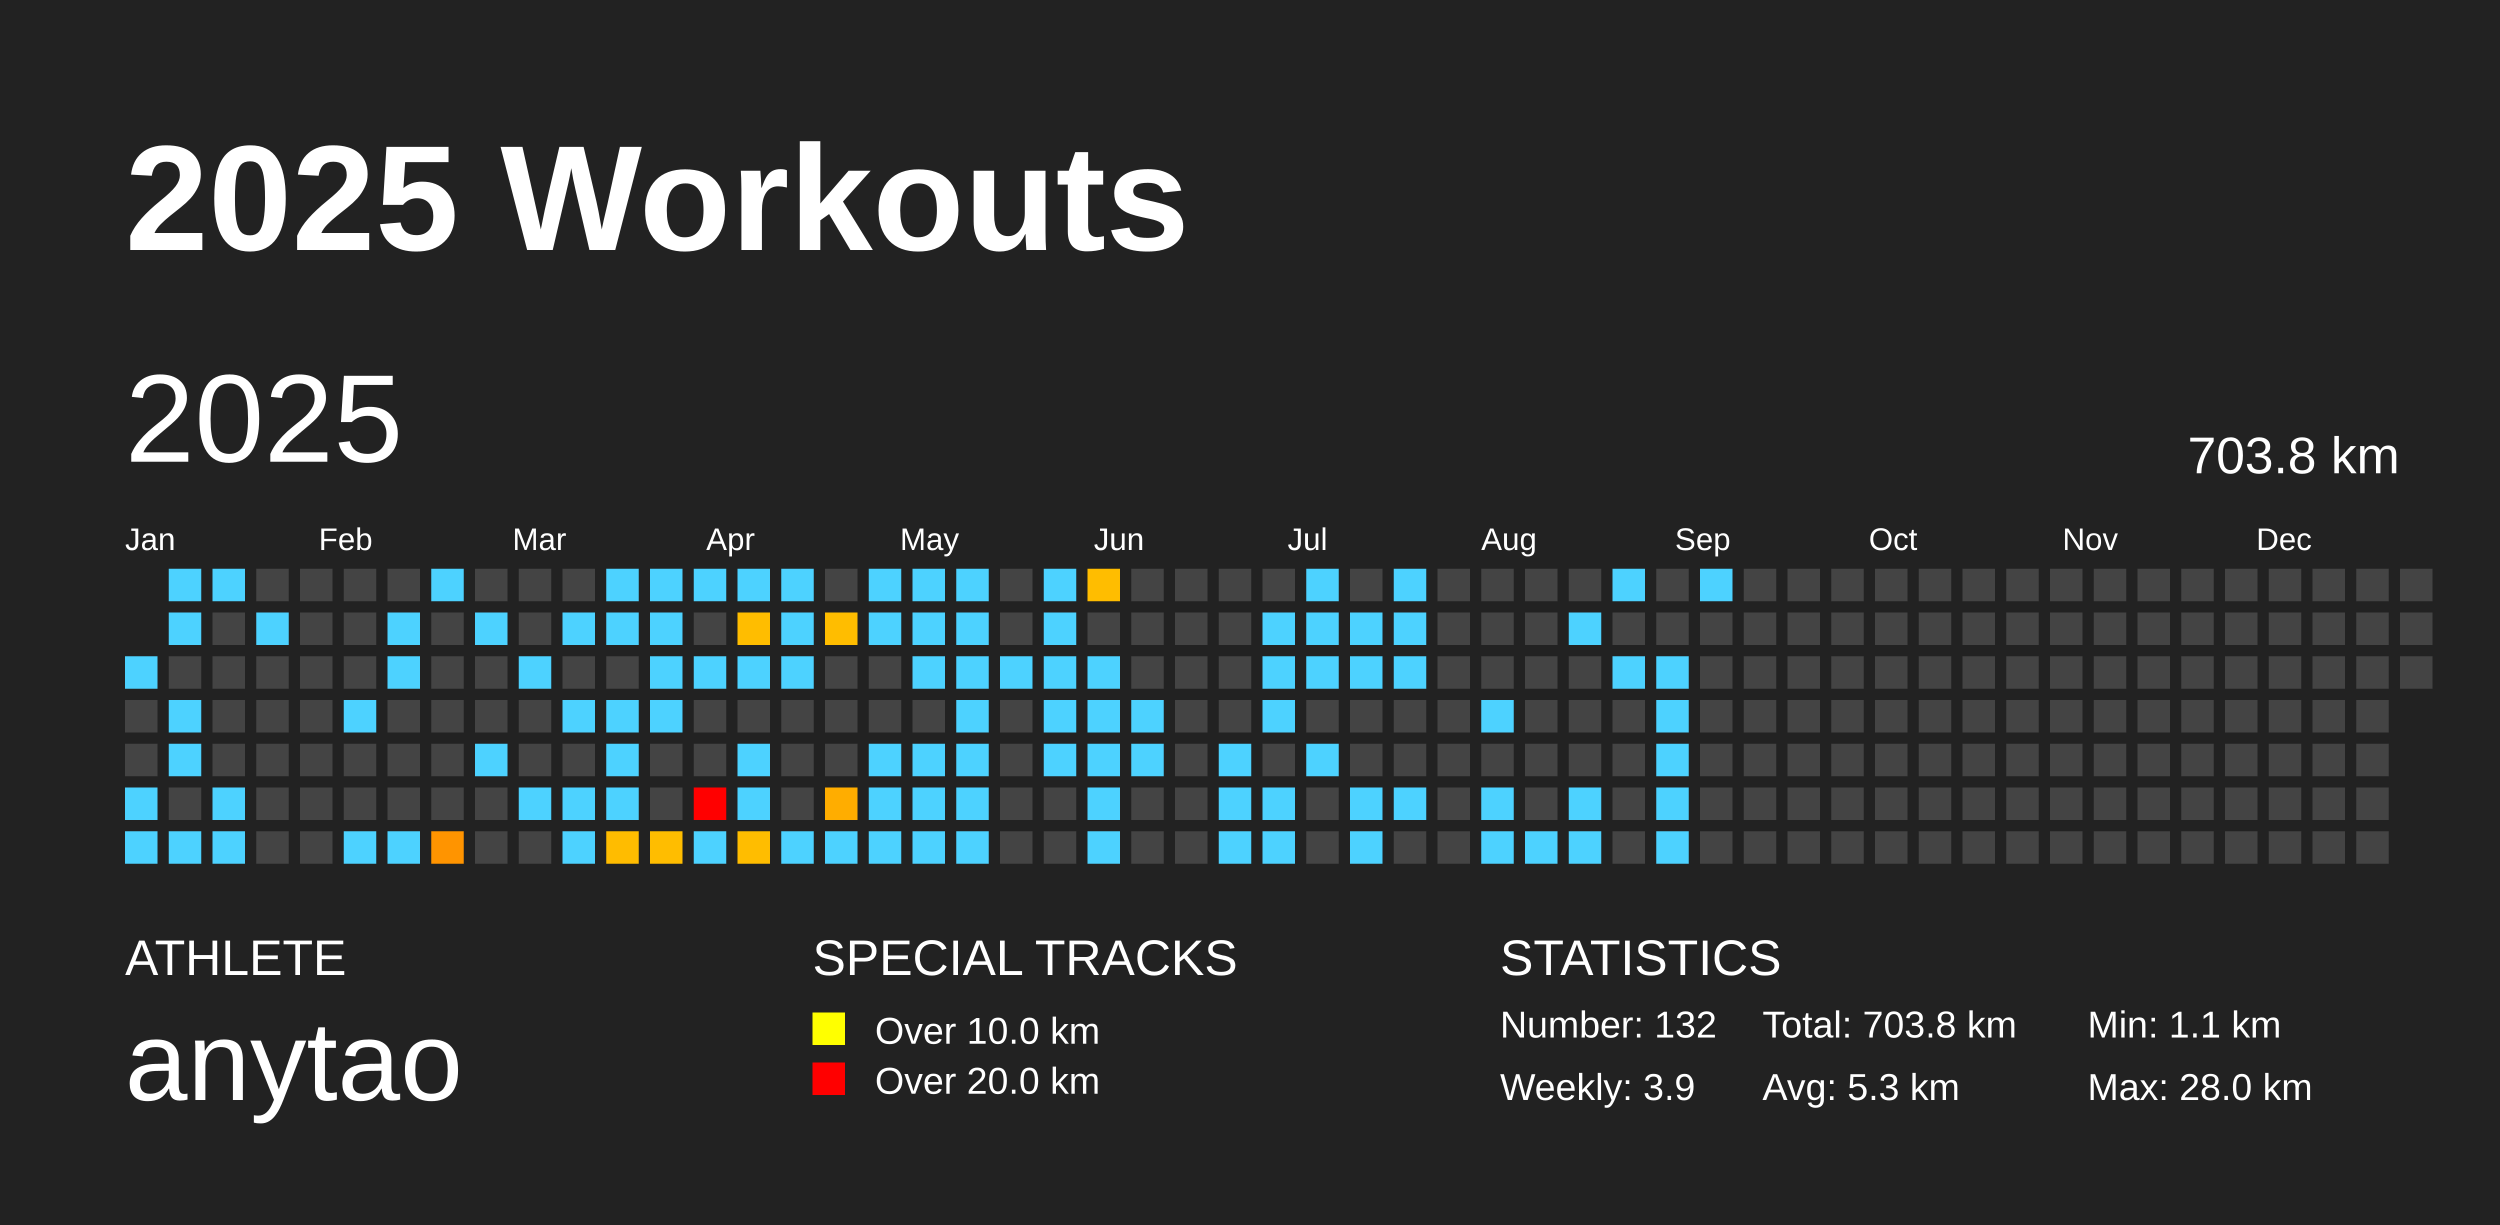
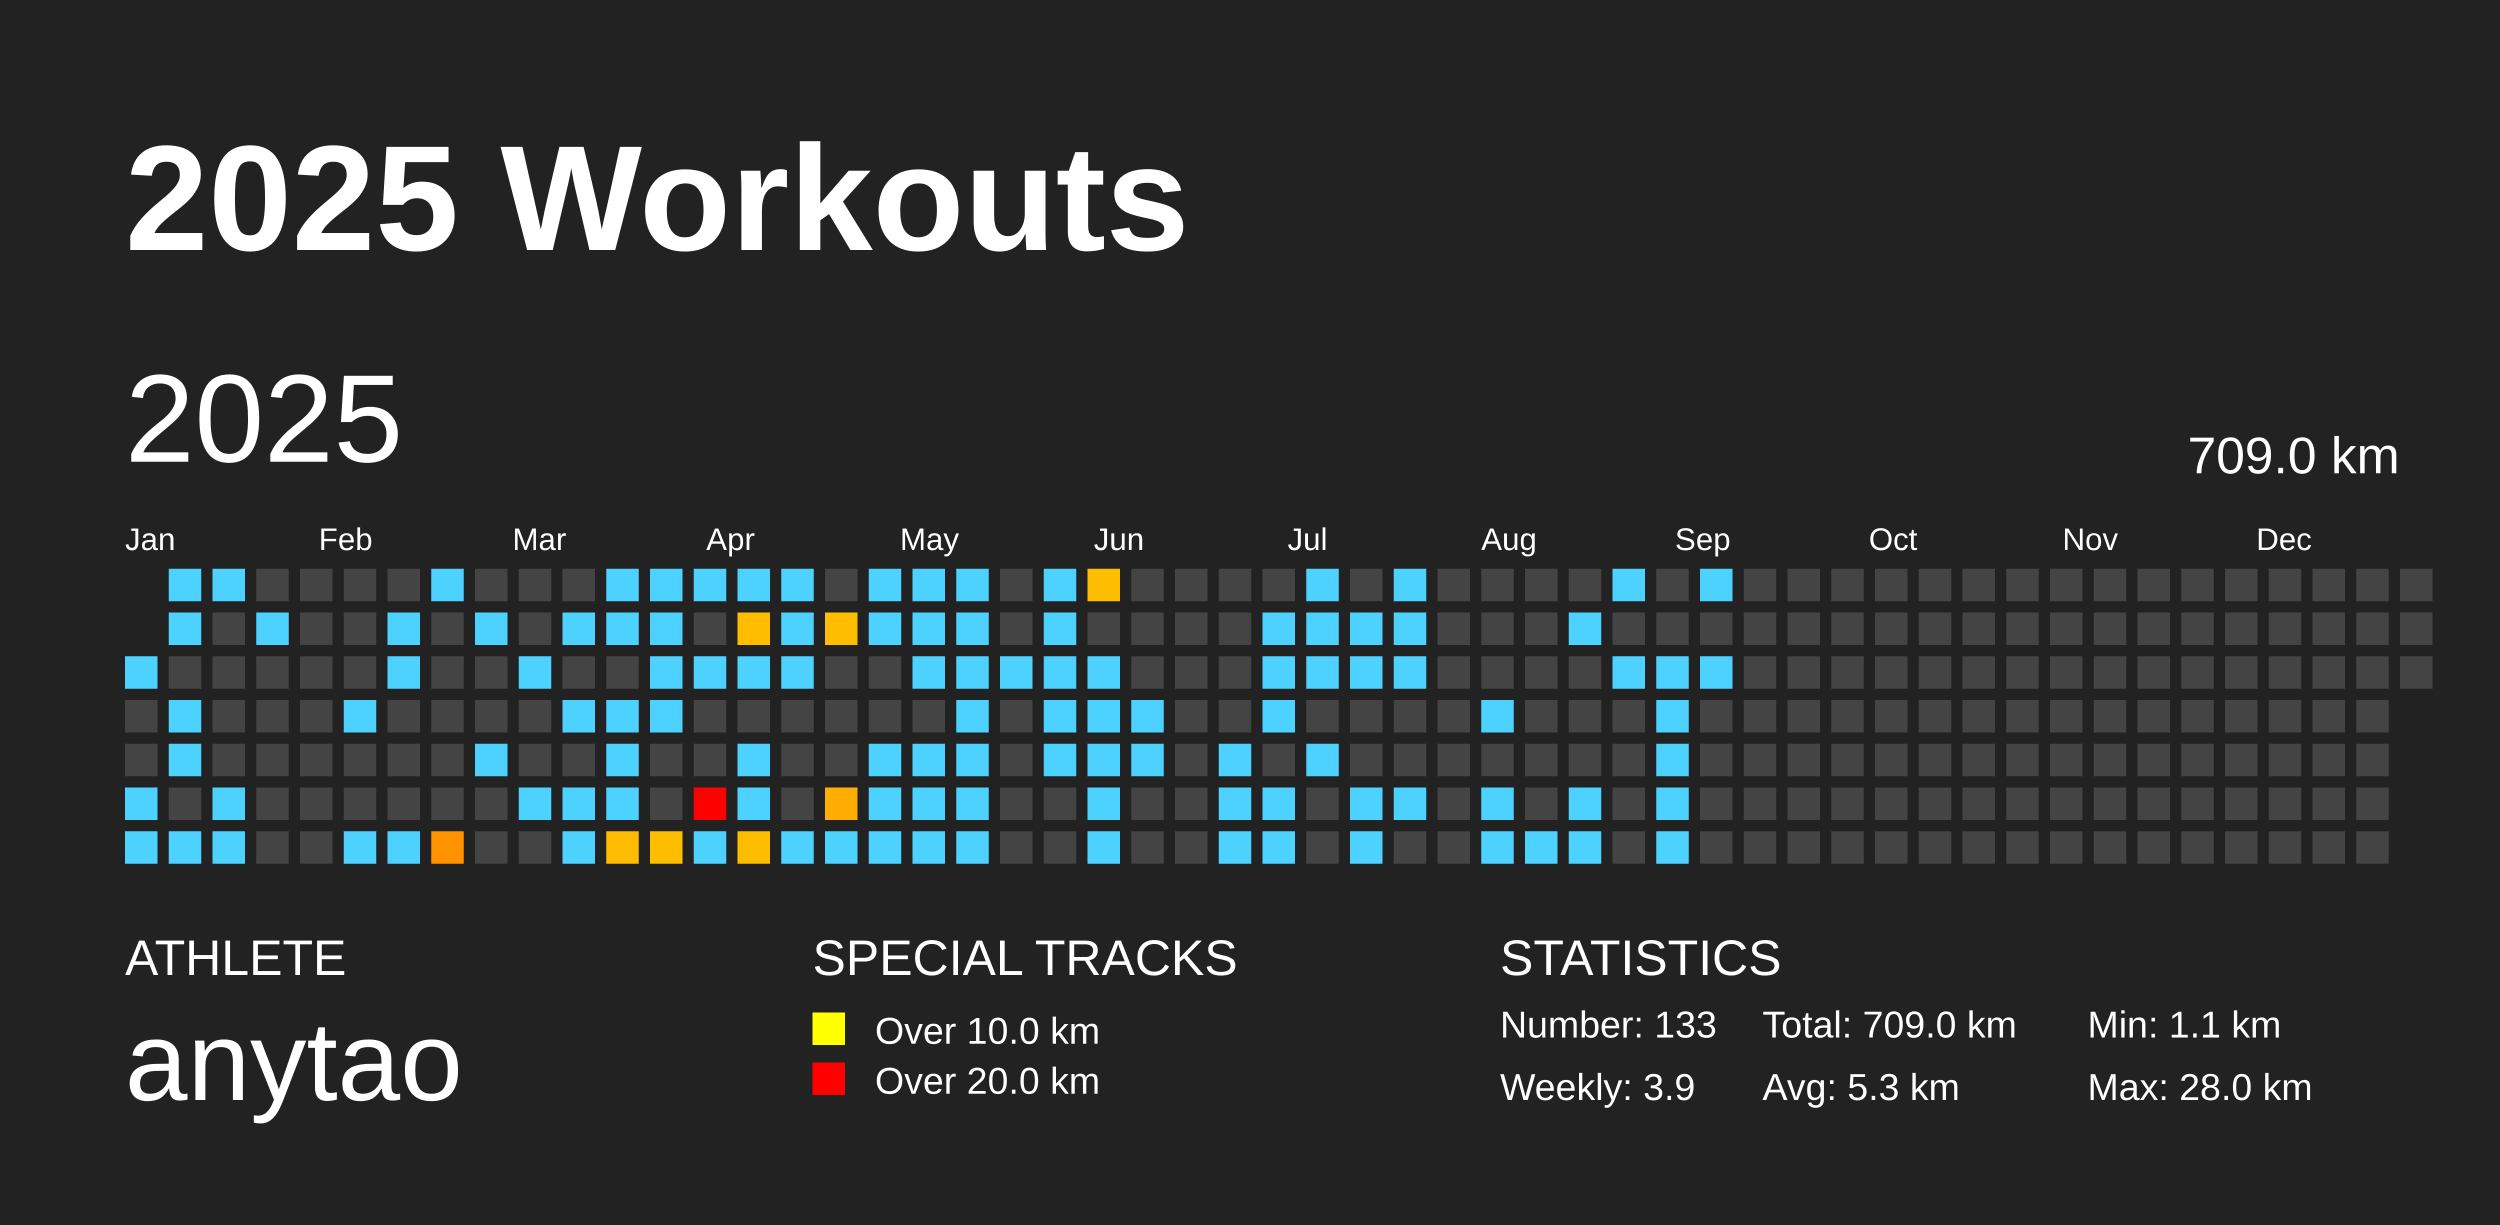
<svg xmlns="http://www.w3.org/2000/svg" baseProfile="full" height="98mm" version="1.1" viewBox="0,0,200,98" width="200mm">
  <defs />
  <rect fill="#222222" height="98" width="200" x="0" y="0" />
  <text fill="#FFFFFF" style="font-size:12px; font-family:Arial; font-weight:bold;" x="10" y="20">2025 Workouts</text>
  <text fill="#FFFFFF" style="font-size:4px; font-family:Arial" x="10" y="78">ATHLETE</text>
  <text fill="#FFFFFF" style="font-size:9px; font-family:Arial" x="10" y="88">anytao</text>
  <text fill="#FFFFFF" style="font-size:4px; font-family:Arial" x="65" y="78">SPECIAL TRACKS</text>
  <rect fill="yellow" height="2.6" width="2.6" x="65" y="81" />
  <text fill="#FFFFFF" style="font-size:3px; font-family:Arial" x="70" y="83.5">Over 10.0 km</text>
  <rect fill="red" height="2.6" width="2.6" x="65" y="85" />
  <text fill="#FFFFFF" style="font-size:3px; font-family:Arial" x="70" y="87.5">Over 20.0 km</text>
  <text fill="#FFFFFF" style="font-size:4px; font-family:Arial" x="120" y="78">STATISTICS</text>
-   <text fill="#FFFFFF" style="font-size:3px; font-family:Arial" x="120" y="83">Number: 132</text>
+   <text fill="#FFFFFF" style="font-size:3px; font-family:Arial" x="120" y="83">Number: 133</text>
  <text fill="#FFFFFF" style="font-size:3px; font-family:Arial" x="120" y="88">Weekly: 3.9</text>
-   <text fill="#FFFFFF" style="font-size:3px; font-family:Arial" x="141" y="83">Total: 703.8 km</text>
+   <text fill="#FFFFFF" style="font-size:3px; font-family:Arial" x="141" y="83">Total: 709.0 km</text>
  <text fill="#FFFFFF" style="font-size:3px; font-family:Arial" x="141" y="88">Avg: 5.3 km</text>
  <text fill="#FFFFFF" style="font-size:3px; font-family:Arial" x="167" y="83">Min: 1.1 km</text>
  <text fill="#FFFFFF" style="font-size:3px; font-family:Arial" x="167" y="88">Max: 28.0 km</text>
  <text dominant-baseline="hanging" fill="#FFFFFF" style="font-size:10.0px; font-family:Arial;" x="10" y="30">2025</text>
-   <text dominant-baseline="hanging" fill="#FFFFFF" style="font-size:4.125px; font-family:Arial;" x="175" y="35">703.8 km</text>
+   <text dominant-baseline="hanging" fill="#FFFFFF" style="font-size:4.125px; font-family:Arial;" x="175" y="35">709.0 km</text>
  <text fill="#FFFFFF" style="font-size:2.5px; font-family:Arial" x="10.0" y="44">Jan</text>
  <text fill="#FFFFFF" style="font-size:2.5px; font-family:Arial" x="25.5" y="44">Feb</text>
  <text fill="#FFFFFF" style="font-size:2.5px; font-family:Arial" x="41.0" y="44">Mar</text>
  <text fill="#FFFFFF" style="font-size:2.5px; font-family:Arial" x="56.5" y="44">Apr</text>
  <text fill="#FFFFFF" style="font-size:2.5px; font-family:Arial" x="72.0" y="44">May</text>
  <text fill="#FFFFFF" style="font-size:2.5px; font-family:Arial" x="87.5" y="44">Jun</text>
  <text fill="#FFFFFF" style="font-size:2.5px; font-family:Arial" x="103.0" y="44">Jul</text>
  <text fill="#FFFFFF" style="font-size:2.5px; font-family:Arial" x="118.5" y="44">Aug</text>
  <text fill="#FFFFFF" style="font-size:2.5px; font-family:Arial" x="134.0" y="44">Sep</text>
  <text fill="#FFFFFF" style="font-size:2.5px; font-family:Arial" x="149.5" y="44">Oct</text>
  <text fill="#FFFFFF" style="font-size:2.5px; font-family:Arial" x="165.0" y="44">Nov</text>
  <text fill="#FFFFFF" style="font-size:2.5px; font-family:Arial" x="180.5" y="44">Dec</text>
  <rect fill="#4dd2ff" height="2.6" width="2.6" x="10.0" y="52.5" />
  <rect fill="#444444" height="2.6" width="2.6" x="10.0" y="56.0" />
  <rect fill="#444444" height="2.6" width="2.6" x="10.0" y="59.5" />
  <rect fill="#4dd2ff" height="2.6" width="2.6" x="10.0" y="63.0" />
  <rect fill="#4dd2ff" height="2.6" width="2.6" x="10.0" y="66.5" />
  <rect fill="#4dd2ff" height="2.6" width="2.6" x="13.5" y="45.5" />
  <rect fill="#4dd2ff" height="2.6" width="2.6" x="13.5" y="49.0" />
  <rect fill="#444444" height="2.6" width="2.6" x="13.5" y="52.5" />
  <rect fill="#4dd2ff" height="2.6" width="2.6" x="13.5" y="56.0" />
  <rect fill="#4dd2ff" height="2.6" width="2.6" x="13.5" y="59.5" />
  <rect fill="#444444" height="2.6" width="2.6" x="13.5" y="63.0" />
  <rect fill="#4dd2ff" height="2.6" width="2.6" x="13.5" y="66.5" />
  <rect fill="#4dd2ff" height="2.6" width="2.6" x="17.0" y="45.5" />
  <rect fill="#444444" height="2.6" width="2.6" x="17.0" y="49.0" />
  <rect fill="#444444" height="2.6" width="2.6" x="17.0" y="52.5" />
  <rect fill="#444444" height="2.6" width="2.6" x="17.0" y="56.0" />
  <rect fill="#444444" height="2.6" width="2.6" x="17.0" y="59.5" />
  <rect fill="#4dd2ff" height="2.6" width="2.6" x="17.0" y="63.0" />
  <rect fill="#4dd2ff" height="2.6" width="2.6" x="17.0" y="66.5" />
  <rect fill="#444444" height="2.6" width="2.6" x="20.5" y="45.5" />
  <rect fill="#4dd2ff" height="2.6" width="2.6" x="20.5" y="49.0" />
  <rect fill="#444444" height="2.6" width="2.6" x="20.5" y="52.5" />
  <rect fill="#444444" height="2.6" width="2.6" x="20.5" y="56.0" />
  <rect fill="#444444" height="2.6" width="2.6" x="20.5" y="59.5" />
  <rect fill="#444444" height="2.6" width="2.6" x="20.5" y="63.0" />
  <rect fill="#444444" height="2.6" width="2.6" x="20.5" y="66.5" />
  <rect fill="#444444" height="2.6" width="2.6" x="24.0" y="45.5" />
  <rect fill="#444444" height="2.6" width="2.6" x="24.0" y="49.0" />
  <rect fill="#444444" height="2.6" width="2.6" x="24.0" y="52.5" />
  <rect fill="#444444" height="2.6" width="2.6" x="24.0" y="56.0" />
  <rect fill="#444444" height="2.6" width="2.6" x="24.0" y="59.5" />
  <rect fill="#444444" height="2.6" width="2.6" x="24.0" y="63.0" />
  <rect fill="#444444" height="2.6" width="2.6" x="24.0" y="66.5" />
  <rect fill="#444444" height="2.6" width="2.6" x="27.5" y="45.5" />
  <rect fill="#444444" height="2.6" width="2.6" x="27.5" y="49.0" />
  <rect fill="#444444" height="2.6" width="2.6" x="27.5" y="52.5" />
  <rect fill="#4dd2ff" height="2.6" width="2.6" x="27.5" y="56.0" />
  <rect fill="#444444" height="2.6" width="2.6" x="27.5" y="59.5" />
  <rect fill="#444444" height="2.6" width="2.6" x="27.5" y="63.0" />
  <rect fill="#4dd2ff" height="2.6" width="2.6" x="27.5" y="66.5" />
  <rect fill="#444444" height="2.6" width="2.6" x="31.0" y="45.5" />
  <rect fill="#4dd2ff" height="2.6" width="2.6" x="31.0" y="49.0" />
  <rect fill="#4dd2ff" height="2.6" width="2.6" x="31.0" y="52.5" />
  <rect fill="#444444" height="2.6" width="2.6" x="31.0" y="56.0" />
  <rect fill="#444444" height="2.6" width="2.6" x="31.0" y="59.5" />
  <rect fill="#444444" height="2.6" width="2.6" x="31.0" y="63.0" />
  <rect fill="#4dd2ff" height="2.6" width="2.6" x="31.0" y="66.5" />
  <rect fill="#4dd2ff" height="2.6" width="2.6" x="34.5" y="45.5" />
  <rect fill="#444444" height="2.6" width="2.6" x="34.5" y="49.0" />
  <rect fill="#444444" height="2.6" width="2.6" x="34.5" y="52.5" />
  <rect fill="#444444" height="2.6" width="2.6" x="34.5" y="56.0" />
  <rect fill="#444444" height="2.6" width="2.6" x="34.5" y="59.5" />
  <rect fill="#444444" height="2.6" width="2.6" x="34.5" y="63.0" />
  <rect fill="#ff9400" height="2.6" width="2.6" x="34.5" y="66.5" />
  <rect fill="#444444" height="2.6" width="2.6" x="38.0" y="45.5" />
  <rect fill="#4dd2ff" height="2.6" width="2.6" x="38.0" y="49.0" />
  <rect fill="#444444" height="2.6" width="2.6" x="38.0" y="52.5" />
  <rect fill="#444444" height="2.6" width="2.6" x="38.0" y="56.0" />
  <rect fill="#4dd2ff" height="2.6" width="2.6" x="38.0" y="59.5" />
  <rect fill="#444444" height="2.6" width="2.6" x="38.0" y="63.0" />
  <rect fill="#444444" height="2.6" width="2.6" x="38.0" y="66.5" />
  <rect fill="#444444" height="2.6" width="2.6" x="41.5" y="45.5" />
  <rect fill="#444444" height="2.6" width="2.6" x="41.5" y="49.0" />
  <rect fill="#4dd2ff" height="2.6" width="2.6" x="41.5" y="52.5" />
  <rect fill="#444444" height="2.6" width="2.6" x="41.5" y="56.0" />
  <rect fill="#444444" height="2.6" width="2.6" x="41.5" y="59.5" />
  <rect fill="#4dd2ff" height="2.6" width="2.6" x="41.5" y="63.0" />
  <rect fill="#444444" height="2.6" width="2.6" x="41.5" y="66.5" />
  <rect fill="#444444" height="2.6" width="2.6" x="45.0" y="45.5" />
  <rect fill="#4dd2ff" height="2.6" width="2.6" x="45.0" y="49.0" />
  <rect fill="#444444" height="2.6" width="2.6" x="45.0" y="52.5" />
  <rect fill="#4dd2ff" height="2.6" width="2.6" x="45.0" y="56.0" />
  <rect fill="#444444" height="2.6" width="2.6" x="45.0" y="59.5" />
  <rect fill="#4dd2ff" height="2.6" width="2.6" x="45.0" y="63.0" />
  <rect fill="#4dd2ff" height="2.6" width="2.6" x="45.0" y="66.5" />
  <rect fill="#4dd2ff" height="2.6" width="2.6" x="48.5" y="45.5" />
  <rect fill="#4dd2ff" height="2.6" width="2.6" x="48.5" y="49.0" />
  <rect fill="#444444" height="2.6" width="2.6" x="48.5" y="52.5" />
  <rect fill="#4dd2ff" height="2.6" width="2.6" x="48.5" y="56.0" />
  <rect fill="#4dd2ff" height="2.6" width="2.6" x="48.5" y="59.5" />
  <rect fill="#4dd2ff" height="2.6" width="2.6" x="48.5" y="63.0" />
  <rect fill="#ffbc00" height="2.6" width="2.6" x="48.5" y="66.5" />
  <rect fill="#4dd2ff" height="2.6" width="2.6" x="52.0" y="45.5" />
  <rect fill="#4dd2ff" height="2.6" width="2.6" x="52.0" y="49.0" />
  <rect fill="#4dd2ff" height="2.6" width="2.6" x="52.0" y="52.5" />
  <rect fill="#4dd2ff" height="2.6" width="2.6" x="52.0" y="56.0" />
  <rect fill="#444444" height="2.6" width="2.6" x="52.0" y="59.5" />
  <rect fill="#444444" height="2.6" width="2.6" x="52.0" y="63.0" />
  <rect fill="#ffbd00" height="2.6" width="2.6" x="52.0" y="66.5" />
  <rect fill="#4dd2ff" height="2.6" width="2.6" x="55.5" y="45.5" />
  <rect fill="#444444" height="2.6" width="2.6" x="55.5" y="49.0" />
  <rect fill="#4dd2ff" height="2.6" width="2.6" x="55.5" y="52.5" />
  <rect fill="#444444" height="2.6" width="2.6" x="55.5" y="56.0" />
  <rect fill="#444444" height="2.6" width="2.6" x="55.5" y="59.5" />
  <rect fill="red" height="2.6" width="2.6" x="55.5" y="63.0" />
  <rect fill="#4dd2ff" height="2.6" width="2.6" x="55.5" y="66.5" />
  <rect fill="#4dd2ff" height="2.6" width="2.6" x="59.0" y="45.5" />
  <rect fill="#ffbd00" height="2.6" width="2.6" x="59.0" y="49.0" />
  <rect fill="#4dd2ff" height="2.6" width="2.6" x="59.0" y="52.5" />
  <rect fill="#444444" height="2.6" width="2.6" x="59.0" y="56.0" />
  <rect fill="#4dd2ff" height="2.6" width="2.6" x="59.0" y="59.5" />
  <rect fill="#4dd2ff" height="2.6" width="2.6" x="59.0" y="63.0" />
  <rect fill="#ffbd00" height="2.6" width="2.6" x="59.0" y="66.5" />
  <rect fill="#4dd2ff" height="2.6" width="2.6" x="62.5" y="45.5" />
  <rect fill="#4dd2ff" height="2.6" width="2.6" x="62.5" y="49.0" />
  <rect fill="#4dd2ff" height="2.6" width="2.6" x="62.5" y="52.5" />
  <rect fill="#444444" height="2.6" width="2.6" x="62.5" y="56.0" />
  <rect fill="#444444" height="2.6" width="2.6" x="62.5" y="59.5" />
  <rect fill="#444444" height="2.6" width="2.6" x="62.5" y="63.0" />
  <rect fill="#4dd2ff" height="2.6" width="2.6" x="62.5" y="66.5" />
  <rect fill="#444444" height="2.6" width="2.6" x="66.0" y="45.5" />
  <rect fill="#ffbd00" height="2.6" width="2.6" x="66.0" y="49.0" />
  <rect fill="#444444" height="2.6" width="2.6" x="66.0" y="52.5" />
  <rect fill="#444444" height="2.6" width="2.6" x="66.0" y="56.0" />
  <rect fill="#444444" height="2.6" width="2.6" x="66.0" y="59.5" />
  <rect fill="#ffad00" height="2.6" width="2.6" x="66.0" y="63.0" />
  <rect fill="#4dd2ff" height="2.6" width="2.6" x="66.0" y="66.5" />
  <rect fill="#4dd2ff" height="2.6" width="2.6" x="69.5" y="45.5" />
  <rect fill="#4dd2ff" height="2.6" width="2.6" x="69.5" y="49.0" />
  <rect fill="#444444" height="2.6" width="2.6" x="69.5" y="52.5" />
  <rect fill="#444444" height="2.6" width="2.6" x="69.5" y="56.0" />
  <rect fill="#4dd2ff" height="2.6" width="2.6" x="69.5" y="59.5" />
  <rect fill="#4dd2ff" height="2.6" width="2.6" x="69.5" y="63.0" />
  <rect fill="#4dd2ff" height="2.6" width="2.6" x="69.5" y="66.5" />
  <rect fill="#4dd2ff" height="2.6" width="2.6" x="73.0" y="45.5" />
  <rect fill="#4dd2ff" height="2.6" width="2.6" x="73.0" y="49.0" />
  <rect fill="#4dd2ff" height="2.6" width="2.6" x="73.0" y="52.5" />
  <rect fill="#444444" height="2.6" width="2.6" x="73.0" y="56.0" />
  <rect fill="#4dd2ff" height="2.6" width="2.6" x="73.0" y="59.5" />
  <rect fill="#4dd2ff" height="2.6" width="2.6" x="73.0" y="63.0" />
  <rect fill="#4dd2ff" height="2.6" width="2.6" x="73.0" y="66.5" />
  <rect fill="#4dd2ff" height="2.6" width="2.6" x="76.5" y="45.5" />
  <rect fill="#4dd2ff" height="2.6" width="2.6" x="76.5" y="49.0" />
  <rect fill="#4dd2ff" height="2.6" width="2.6" x="76.5" y="52.5" />
  <rect fill="#4dd2ff" height="2.6" width="2.6" x="76.5" y="56.0" />
  <rect fill="#4dd2ff" height="2.6" width="2.6" x="76.5" y="59.5" />
  <rect fill="#4dd2ff" height="2.6" width="2.6" x="76.5" y="63.0" />
  <rect fill="#4dd2ff" height="2.6" width="2.6" x="76.5" y="66.5" />
  <rect fill="#444444" height="2.6" width="2.6" x="80.0" y="45.5" />
  <rect fill="#444444" height="2.6" width="2.6" x="80.0" y="49.0" />
  <rect fill="#4dd2ff" height="2.6" width="2.6" x="80.0" y="52.5" />
  <rect fill="#444444" height="2.6" width="2.6" x="80.0" y="56.0" />
  <rect fill="#444444" height="2.6" width="2.6" x="80.0" y="59.5" />
  <rect fill="#444444" height="2.6" width="2.6" x="80.0" y="63.0" />
  <rect fill="#444444" height="2.6" width="2.6" x="80.0" y="66.5" />
  <rect fill="#4dd2ff" height="2.6" width="2.6" x="83.5" y="45.5" />
  <rect fill="#4dd2ff" height="2.6" width="2.6" x="83.5" y="49.0" />
  <rect fill="#4dd2ff" height="2.6" width="2.6" x="83.5" y="52.5" />
  <rect fill="#4dd2ff" height="2.6" width="2.6" x="83.5" y="56.0" />
  <rect fill="#4dd2ff" height="2.6" width="2.6" x="83.5" y="59.5" />
  <rect fill="#444444" height="2.6" width="2.6" x="83.5" y="63.0" />
  <rect fill="#444444" height="2.6" width="2.6" x="83.5" y="66.5" />
  <rect fill="#ffbd00" height="2.6" width="2.6" x="87.0" y="45.5" />
  <rect fill="#444444" height="2.6" width="2.6" x="87.0" y="49.0" />
  <rect fill="#4dd2ff" height="2.6" width="2.6" x="87.0" y="52.5" />
  <rect fill="#4dd2ff" height="2.6" width="2.6" x="87.0" y="56.0" />
  <rect fill="#4dd2ff" height="2.6" width="2.6" x="87.0" y="59.5" />
  <rect fill="#4dd2ff" height="2.6" width="2.6" x="87.0" y="63.0" />
  <rect fill="#4dd2ff" height="2.6" width="2.6" x="87.0" y="66.5" />
  <rect fill="#444444" height="2.6" width="2.6" x="90.5" y="45.5" />
  <rect fill="#444444" height="2.6" width="2.6" x="90.5" y="49.0" />
  <rect fill="#444444" height="2.6" width="2.6" x="90.5" y="52.5" />
  <rect fill="#4dd2ff" height="2.6" width="2.6" x="90.5" y="56.0" />
  <rect fill="#4dd2ff" height="2.6" width="2.6" x="90.5" y="59.5" />
  <rect fill="#444444" height="2.6" width="2.6" x="90.5" y="63.0" />
  <rect fill="#444444" height="2.6" width="2.6" x="90.5" y="66.5" />
  <rect fill="#444444" height="2.6" width="2.6" x="94.0" y="45.5" />
  <rect fill="#444444" height="2.6" width="2.6" x="94.0" y="49.0" />
  <rect fill="#444444" height="2.6" width="2.6" x="94.0" y="52.5" />
  <rect fill="#444444" height="2.6" width="2.6" x="94.0" y="56.0" />
  <rect fill="#444444" height="2.6" width="2.6" x="94.0" y="59.5" />
  <rect fill="#444444" height="2.6" width="2.6" x="94.0" y="63.0" />
  <rect fill="#444444" height="2.6" width="2.6" x="94.0" y="66.5" />
  <rect fill="#444444" height="2.6" width="2.6" x="97.5" y="45.5" />
  <rect fill="#444444" height="2.6" width="2.6" x="97.5" y="49.0" />
  <rect fill="#444444" height="2.6" width="2.6" x="97.5" y="52.5" />
  <rect fill="#444444" height="2.6" width="2.6" x="97.5" y="56.0" />
  <rect fill="#4dd2ff" height="2.6" width="2.6" x="97.5" y="59.5" />
  <rect fill="#4dd2ff" height="2.6" width="2.6" x="97.5" y="63.0" />
  <rect fill="#4dd2ff" height="2.6" width="2.6" x="97.5" y="66.5" />
  <rect fill="#444444" height="2.6" width="2.6" x="101.0" y="45.5" />
  <rect fill="#4dd2ff" height="2.6" width="2.6" x="101.0" y="49.0" />
  <rect fill="#4dd2ff" height="2.6" width="2.6" x="101.0" y="52.5" />
  <rect fill="#4dd2ff" height="2.6" width="2.6" x="101.0" y="56.0" />
  <rect fill="#444444" height="2.6" width="2.6" x="101.0" y="59.5" />
  <rect fill="#4dd2ff" height="2.6" width="2.6" x="101.0" y="63.0" />
  <rect fill="#4dd2ff" height="2.6" width="2.6" x="101.0" y="66.5" />
  <rect fill="#4dd2ff" height="2.6" width="2.6" x="104.5" y="45.5" />
  <rect fill="#4dd2ff" height="2.6" width="2.6" x="104.5" y="49.0" />
  <rect fill="#4dd2ff" height="2.6" width="2.6" x="104.5" y="52.5" />
  <rect fill="#444444" height="2.6" width="2.6" x="104.5" y="56.0" />
  <rect fill="#4dd2ff" height="2.6" width="2.6" x="104.5" y="59.5" />
  <rect fill="#444444" height="2.6" width="2.6" x="104.5" y="63.0" />
  <rect fill="#444444" height="2.6" width="2.6" x="104.5" y="66.5" />
  <rect fill="#444444" height="2.6" width="2.6" x="108.0" y="45.5" />
  <rect fill="#4dd2ff" height="2.6" width="2.6" x="108.0" y="49.0" />
  <rect fill="#4dd2ff" height="2.6" width="2.6" x="108.0" y="52.5" />
  <rect fill="#444444" height="2.6" width="2.6" x="108.0" y="56.0" />
  <rect fill="#444444" height="2.6" width="2.6" x="108.0" y="59.5" />
  <rect fill="#4dd2ff" height="2.6" width="2.6" x="108.0" y="63.0" />
  <rect fill="#4dd2ff" height="2.6" width="2.6" x="108.0" y="66.5" />
  <rect fill="#4dd2ff" height="2.6" width="2.6" x="111.5" y="45.5" />
  <rect fill="#4dd2ff" height="2.6" width="2.6" x="111.5" y="49.0" />
  <rect fill="#4dd2ff" height="2.6" width="2.6" x="111.5" y="52.5" />
  <rect fill="#444444" height="2.6" width="2.6" x="111.5" y="56.0" />
  <rect fill="#444444" height="2.6" width="2.6" x="111.5" y="59.5" />
  <rect fill="#4dd2ff" height="2.6" width="2.6" x="111.5" y="63.0" />
  <rect fill="#444444" height="2.6" width="2.6" x="111.5" y="66.5" />
  <rect fill="#444444" height="2.6" width="2.6" x="115.0" y="45.5" />
  <rect fill="#444444" height="2.6" width="2.6" x="115.0" y="49.0" />
  <rect fill="#444444" height="2.6" width="2.6" x="115.0" y="52.5" />
  <rect fill="#444444" height="2.6" width="2.6" x="115.0" y="56.0" />
  <rect fill="#444444" height="2.6" width="2.6" x="115.0" y="59.5" />
  <rect fill="#444444" height="2.6" width="2.6" x="115.0" y="63.0" />
  <rect fill="#444444" height="2.6" width="2.6" x="115.0" y="66.5" />
  <rect fill="#444444" height="2.6" width="2.6" x="118.5" y="45.5" />
  <rect fill="#444444" height="2.6" width="2.6" x="118.5" y="49.0" />
  <rect fill="#444444" height="2.6" width="2.6" x="118.5" y="52.5" />
  <rect fill="#4dd2ff" height="2.6" width="2.6" x="118.5" y="56.0" />
  <rect fill="#444444" height="2.6" width="2.6" x="118.5" y="59.5" />
  <rect fill="#4dd2ff" height="2.6" width="2.6" x="118.5" y="63.0" />
  <rect fill="#4dd2ff" height="2.6" width="2.6" x="118.5" y="66.5" />
  <rect fill="#444444" height="2.6" width="2.6" x="122.0" y="45.5" />
  <rect fill="#444444" height="2.6" width="2.6" x="122.0" y="49.0" />
  <rect fill="#444444" height="2.6" width="2.6" x="122.0" y="52.5" />
  <rect fill="#444444" height="2.6" width="2.6" x="122.0" y="56.0" />
  <rect fill="#444444" height="2.6" width="2.6" x="122.0" y="59.5" />
  <rect fill="#444444" height="2.6" width="2.6" x="122.0" y="63.0" />
  <rect fill="#4dd2ff" height="2.6" width="2.6" x="122.0" y="66.5" />
  <rect fill="#444444" height="2.6" width="2.6" x="125.5" y="45.5" />
  <rect fill="#4dd2ff" height="2.6" width="2.6" x="125.5" y="49.0" />
  <rect fill="#444444" height="2.6" width="2.6" x="125.5" y="52.5" />
  <rect fill="#444444" height="2.6" width="2.6" x="125.5" y="56.0" />
  <rect fill="#444444" height="2.6" width="2.6" x="125.5" y="59.5" />
  <rect fill="#4dd2ff" height="2.6" width="2.6" x="125.5" y="63.0" />
  <rect fill="#4dd2ff" height="2.6" width="2.6" x="125.5" y="66.5" />
  <rect fill="#4dd2ff" height="2.6" width="2.6" x="129.0" y="45.5" />
  <rect fill="#444444" height="2.6" width="2.6" x="129.0" y="49.0" />
  <rect fill="#4dd2ff" height="2.6" width="2.6" x="129.0" y="52.5" />
  <rect fill="#444444" height="2.6" width="2.6" x="129.0" y="56.0" />
  <rect fill="#444444" height="2.6" width="2.6" x="129.0" y="59.5" />
  <rect fill="#444444" height="2.6" width="2.6" x="129.0" y="63.0" />
  <rect fill="#444444" height="2.6" width="2.6" x="129.0" y="66.5" />
  <rect fill="#444444" height="2.6" width="2.6" x="132.5" y="45.5" />
  <rect fill="#444444" height="2.6" width="2.6" x="132.5" y="49.0" />
  <rect fill="#4dd2ff" height="2.6" width="2.6" x="132.5" y="52.5" />
  <rect fill="#4dd2ff" height="2.6" width="2.6" x="132.5" y="56.0" />
  <rect fill="#4dd2ff" height="2.6" width="2.6" x="132.5" y="59.5" />
  <rect fill="#4dd2ff" height="2.6" width="2.6" x="132.5" y="63.0" />
  <rect fill="#4dd2ff" height="2.6" width="2.6" x="132.5" y="66.5" />
  <rect fill="#4dd2ff" height="2.6" width="2.6" x="136.0" y="45.5" />
  <rect fill="#444444" height="2.6" width="2.6" x="136.0" y="49.0" />
-   <rect fill="#444444" height="2.6" width="2.6" x="136.0" y="52.5" />
+   <rect fill="#4dd2ff" height="2.6" width="2.6" x="136.0" y="52.5" />
  <rect fill="#444444" height="2.6" width="2.6" x="136.0" y="56.0" />
  <rect fill="#444444" height="2.6" width="2.6" x="136.0" y="59.5" />
  <rect fill="#444444" height="2.6" width="2.6" x="136.0" y="63.0" />
  <rect fill="#444444" height="2.6" width="2.6" x="136.0" y="66.5" />
  <rect fill="#444444" height="2.6" width="2.6" x="139.5" y="45.5" />
  <rect fill="#444444" height="2.6" width="2.6" x="139.5" y="49.0" />
  <rect fill="#444444" height="2.6" width="2.6" x="139.5" y="52.5" />
  <rect fill="#444444" height="2.6" width="2.6" x="139.5" y="56.0" />
  <rect fill="#444444" height="2.6" width="2.6" x="139.5" y="59.5" />
  <rect fill="#444444" height="2.6" width="2.6" x="139.5" y="63.0" />
  <rect fill="#444444" height="2.6" width="2.6" x="139.5" y="66.5" />
  <rect fill="#444444" height="2.6" width="2.6" x="143.0" y="45.5" />
  <rect fill="#444444" height="2.6" width="2.6" x="143.0" y="49.0" />
  <rect fill="#444444" height="2.6" width="2.6" x="143.0" y="52.5" />
  <rect fill="#444444" height="2.6" width="2.6" x="143.0" y="56.0" />
  <rect fill="#444444" height="2.6" width="2.6" x="143.0" y="59.5" />
  <rect fill="#444444" height="2.6" width="2.6" x="143.0" y="63.0" />
  <rect fill="#444444" height="2.6" width="2.6" x="143.0" y="66.5" />
  <rect fill="#444444" height="2.6" width="2.6" x="146.5" y="45.5" />
  <rect fill="#444444" height="2.6" width="2.6" x="146.5" y="49.0" />
  <rect fill="#444444" height="2.6" width="2.6" x="146.5" y="52.5" />
  <rect fill="#444444" height="2.6" width="2.6" x="146.5" y="56.0" />
  <rect fill="#444444" height="2.6" width="2.6" x="146.5" y="59.5" />
  <rect fill="#444444" height="2.6" width="2.6" x="146.5" y="63.0" />
  <rect fill="#444444" height="2.6" width="2.6" x="146.5" y="66.5" />
  <rect fill="#444444" height="2.6" width="2.6" x="150.0" y="45.5" />
  <rect fill="#444444" height="2.6" width="2.6" x="150.0" y="49.0" />
  <rect fill="#444444" height="2.6" width="2.6" x="150.0" y="52.5" />
  <rect fill="#444444" height="2.6" width="2.6" x="150.0" y="56.0" />
  <rect fill="#444444" height="2.6" width="2.6" x="150.0" y="59.5" />
  <rect fill="#444444" height="2.6" width="2.6" x="150.0" y="63.0" />
  <rect fill="#444444" height="2.6" width="2.6" x="150.0" y="66.5" />
  <rect fill="#444444" height="2.6" width="2.6" x="153.5" y="45.5" />
  <rect fill="#444444" height="2.6" width="2.6" x="153.5" y="49.0" />
  <rect fill="#444444" height="2.6" width="2.6" x="153.5" y="52.5" />
  <rect fill="#444444" height="2.6" width="2.6" x="153.5" y="56.0" />
  <rect fill="#444444" height="2.6" width="2.6" x="153.5" y="59.5" />
  <rect fill="#444444" height="2.6" width="2.6" x="153.5" y="63.0" />
  <rect fill="#444444" height="2.6" width="2.6" x="153.5" y="66.5" />
  <rect fill="#444444" height="2.6" width="2.6" x="157.0" y="45.5" />
  <rect fill="#444444" height="2.6" width="2.6" x="157.0" y="49.0" />
  <rect fill="#444444" height="2.6" width="2.6" x="157.0" y="52.5" />
  <rect fill="#444444" height="2.6" width="2.6" x="157.0" y="56.0" />
  <rect fill="#444444" height="2.6" width="2.6" x="157.0" y="59.5" />
  <rect fill="#444444" height="2.6" width="2.6" x="157.0" y="63.0" />
  <rect fill="#444444" height="2.6" width="2.6" x="157.0" y="66.5" />
  <rect fill="#444444" height="2.6" width="2.6" x="160.5" y="45.5" />
  <rect fill="#444444" height="2.6" width="2.6" x="160.5" y="49.0" />
  <rect fill="#444444" height="2.6" width="2.6" x="160.5" y="52.5" />
  <rect fill="#444444" height="2.6" width="2.6" x="160.5" y="56.0" />
  <rect fill="#444444" height="2.6" width="2.6" x="160.5" y="59.5" />
  <rect fill="#444444" height="2.6" width="2.6" x="160.5" y="63.0" />
  <rect fill="#444444" height="2.6" width="2.6" x="160.5" y="66.5" />
  <rect fill="#444444" height="2.6" width="2.6" x="164.0" y="45.5" />
  <rect fill="#444444" height="2.6" width="2.6" x="164.0" y="49.0" />
  <rect fill="#444444" height="2.6" width="2.6" x="164.0" y="52.5" />
  <rect fill="#444444" height="2.6" width="2.6" x="164.0" y="56.0" />
  <rect fill="#444444" height="2.6" width="2.6" x="164.0" y="59.5" />
  <rect fill="#444444" height="2.6" width="2.6" x="164.0" y="63.0" />
  <rect fill="#444444" height="2.6" width="2.6" x="164.0" y="66.5" />
  <rect fill="#444444" height="2.6" width="2.6" x="167.5" y="45.5" />
  <rect fill="#444444" height="2.6" width="2.6" x="167.5" y="49.0" />
  <rect fill="#444444" height="2.6" width="2.6" x="167.5" y="52.5" />
  <rect fill="#444444" height="2.6" width="2.6" x="167.5" y="56.0" />
  <rect fill="#444444" height="2.6" width="2.6" x="167.5" y="59.5" />
  <rect fill="#444444" height="2.6" width="2.6" x="167.5" y="63.0" />
  <rect fill="#444444" height="2.6" width="2.6" x="167.5" y="66.5" />
  <rect fill="#444444" height="2.6" width="2.6" x="171.0" y="45.5" />
  <rect fill="#444444" height="2.6" width="2.6" x="171.0" y="49.0" />
  <rect fill="#444444" height="2.6" width="2.6" x="171.0" y="52.5" />
  <rect fill="#444444" height="2.6" width="2.6" x="171.0" y="56.0" />
  <rect fill="#444444" height="2.6" width="2.6" x="171.0" y="59.5" />
  <rect fill="#444444" height="2.6" width="2.6" x="171.0" y="63.0" />
  <rect fill="#444444" height="2.6" width="2.6" x="171.0" y="66.5" />
  <rect fill="#444444" height="2.6" width="2.6" x="174.5" y="45.5" />
  <rect fill="#444444" height="2.6" width="2.6" x="174.5" y="49.0" />
  <rect fill="#444444" height="2.6" width="2.6" x="174.5" y="52.5" />
  <rect fill="#444444" height="2.6" width="2.6" x="174.5" y="56.0" />
  <rect fill="#444444" height="2.6" width="2.6" x="174.5" y="59.5" />
  <rect fill="#444444" height="2.6" width="2.6" x="174.5" y="63.0" />
  <rect fill="#444444" height="2.6" width="2.6" x="174.5" y="66.5" />
  <rect fill="#444444" height="2.6" width="2.6" x="178.0" y="45.5" />
  <rect fill="#444444" height="2.6" width="2.6" x="178.0" y="49.0" />
  <rect fill="#444444" height="2.6" width="2.6" x="178.0" y="52.5" />
  <rect fill="#444444" height="2.6" width="2.6" x="178.0" y="56.0" />
  <rect fill="#444444" height="2.6" width="2.6" x="178.0" y="59.5" />
  <rect fill="#444444" height="2.6" width="2.6" x="178.0" y="63.0" />
  <rect fill="#444444" height="2.6" width="2.6" x="178.0" y="66.5" />
  <rect fill="#444444" height="2.6" width="2.6" x="181.5" y="45.5" />
  <rect fill="#444444" height="2.6" width="2.6" x="181.5" y="49.0" />
  <rect fill="#444444" height="2.6" width="2.6" x="181.5" y="52.5" />
  <rect fill="#444444" height="2.6" width="2.6" x="181.5" y="56.0" />
  <rect fill="#444444" height="2.6" width="2.6" x="181.5" y="59.5" />
  <rect fill="#444444" height="2.6" width="2.6" x="181.5" y="63.0" />
  <rect fill="#444444" height="2.6" width="2.6" x="181.5" y="66.5" />
  <rect fill="#444444" height="2.6" width="2.6" x="185.0" y="45.5" />
  <rect fill="#444444" height="2.6" width="2.6" x="185.0" y="49.0" />
  <rect fill="#444444" height="2.6" width="2.6" x="185.0" y="52.5" />
  <rect fill="#444444" height="2.6" width="2.6" x="185.0" y="56.0" />
  <rect fill="#444444" height="2.6" width="2.6" x="185.0" y="59.5" />
  <rect fill="#444444" height="2.6" width="2.6" x="185.0" y="63.0" />
  <rect fill="#444444" height="2.6" width="2.6" x="185.0" y="66.5" />
  <rect fill="#444444" height="2.6" width="2.6" x="188.5" y="45.5" />
  <rect fill="#444444" height="2.6" width="2.6" x="188.5" y="49.0" />
  <rect fill="#444444" height="2.6" width="2.6" x="188.5" y="52.5" />
  <rect fill="#444444" height="2.6" width="2.6" x="188.5" y="56.0" />
  <rect fill="#444444" height="2.6" width="2.6" x="188.5" y="59.5" />
  <rect fill="#444444" height="2.6" width="2.6" x="188.5" y="63.0" />
  <rect fill="#444444" height="2.6" width="2.6" x="188.5" y="66.5" />
  <rect fill="#444444" height="2.6" width="2.6" x="192.0" y="45.5" />
  <rect fill="#444444" height="2.6" width="2.6" x="192.0" y="49.0" />
  <rect fill="#444444" height="2.6" width="2.6" x="192.0" y="52.5" />
</svg>
